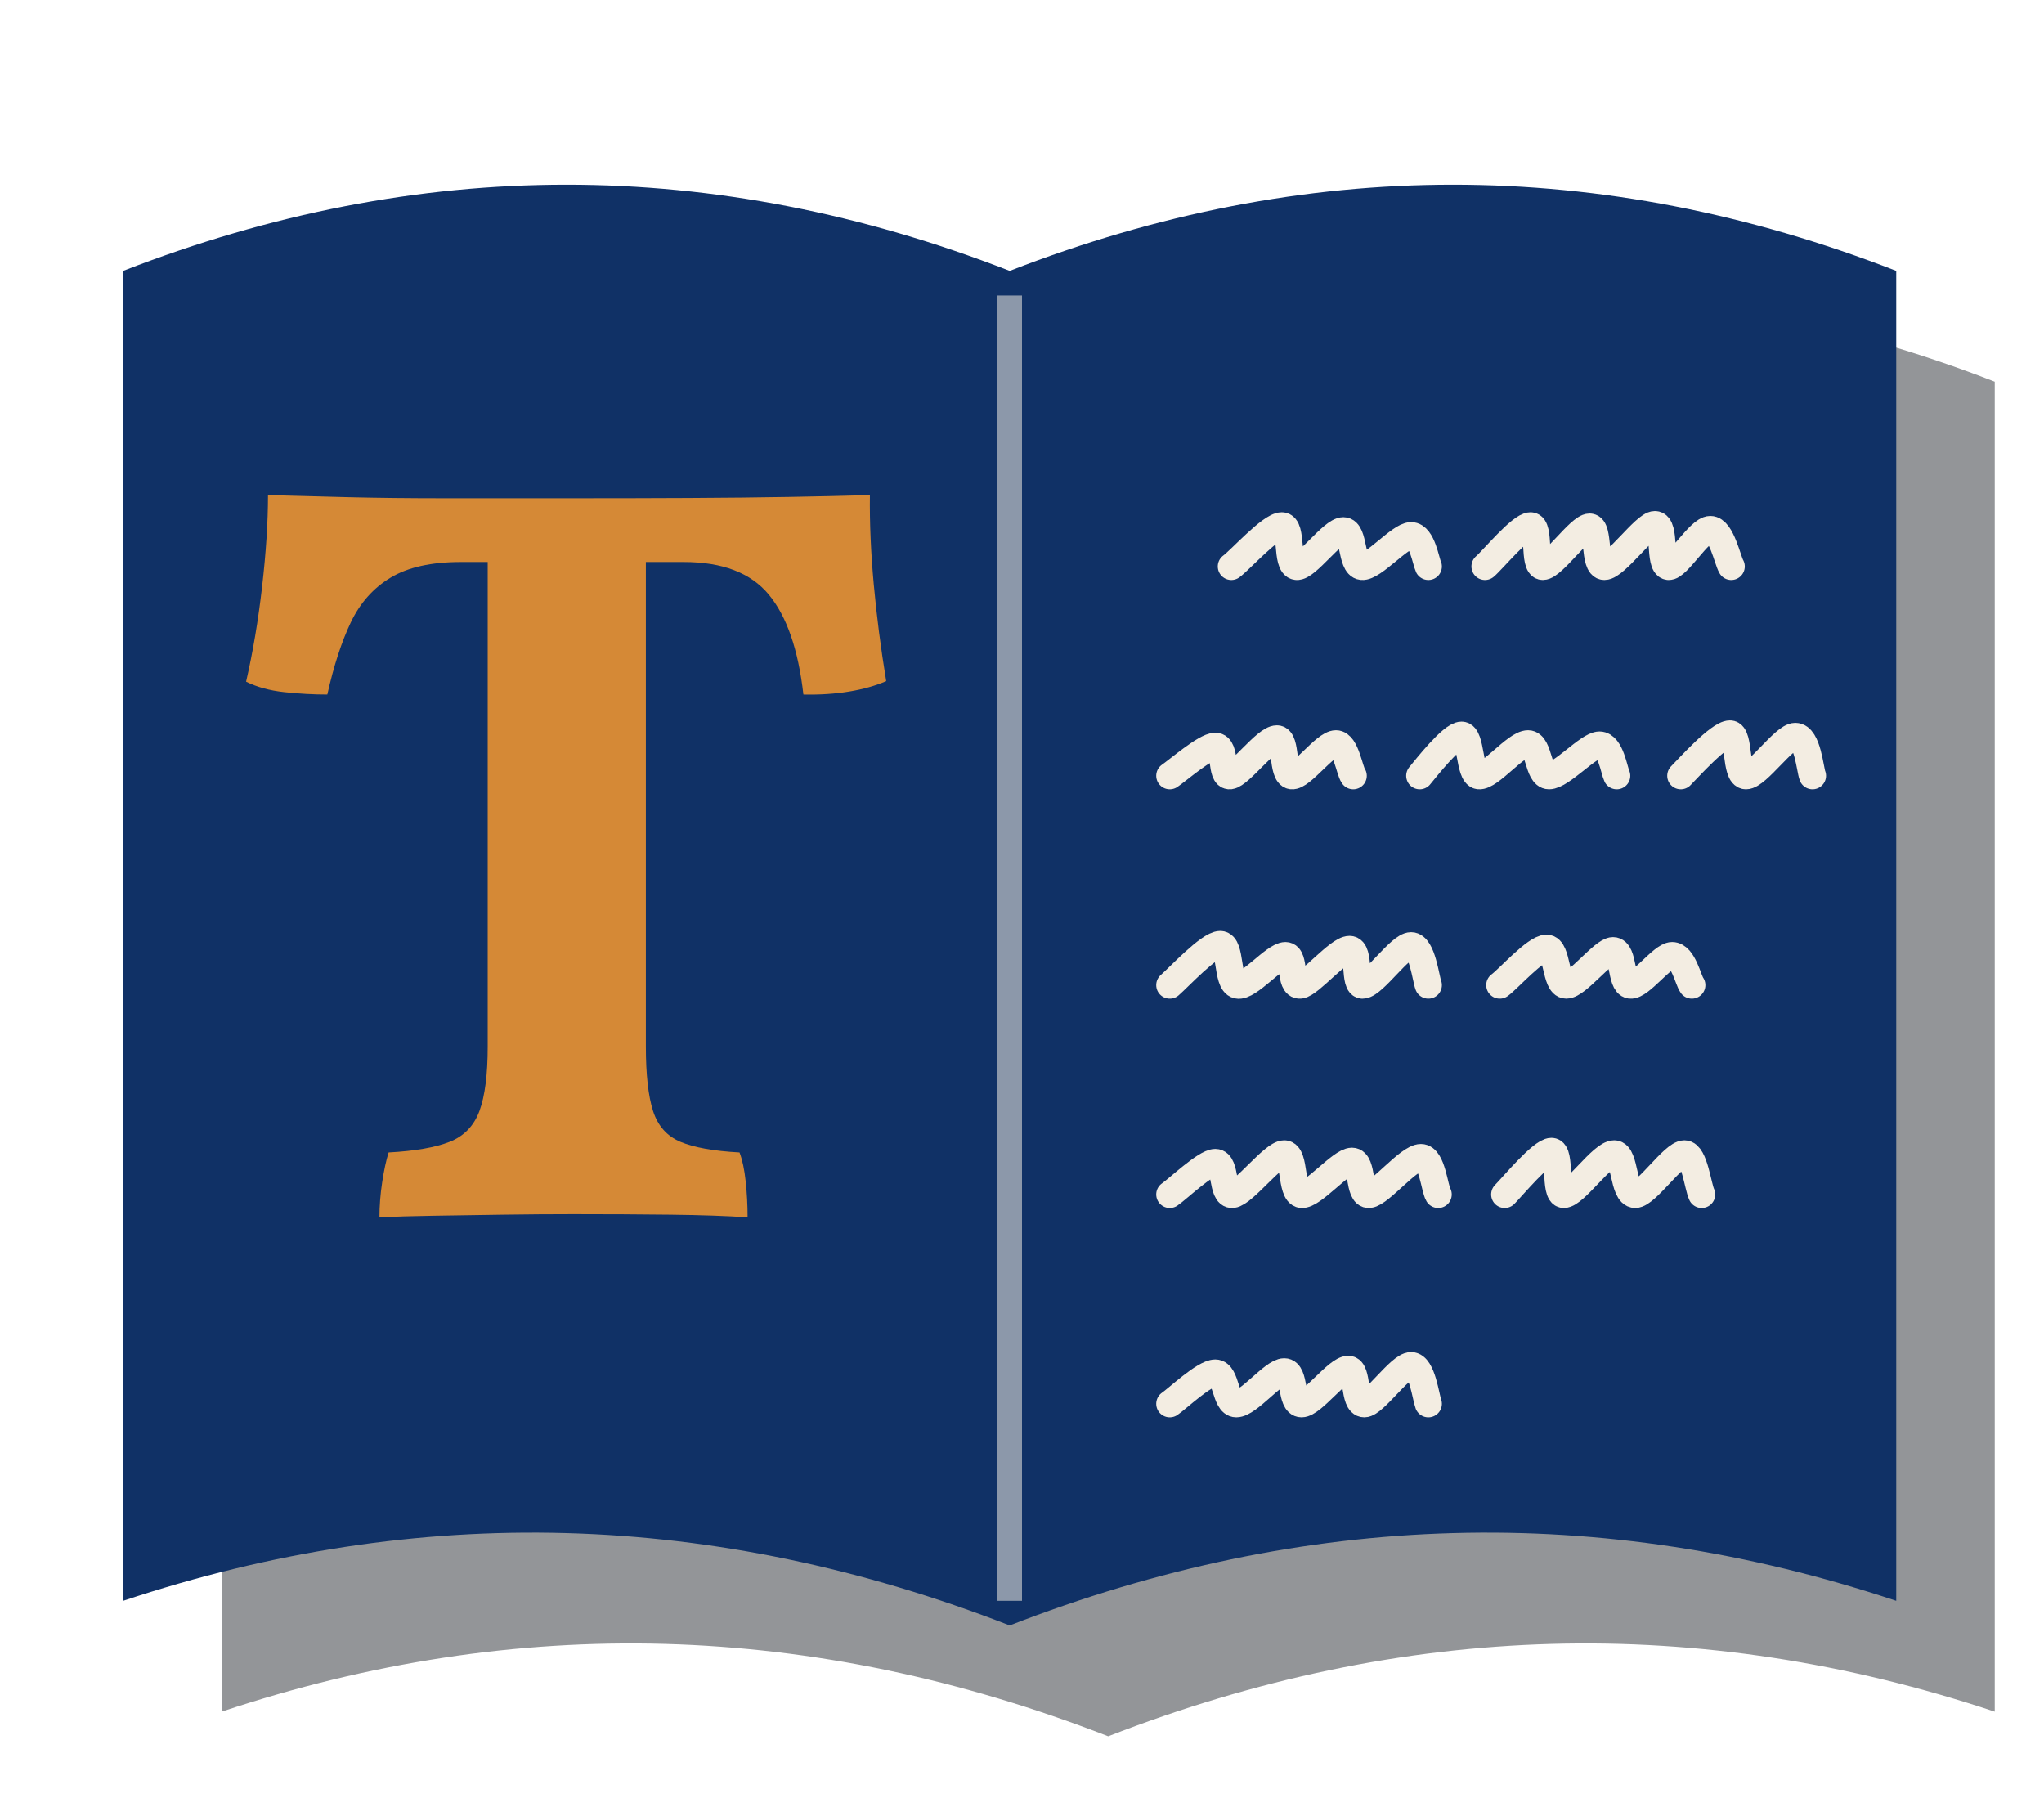
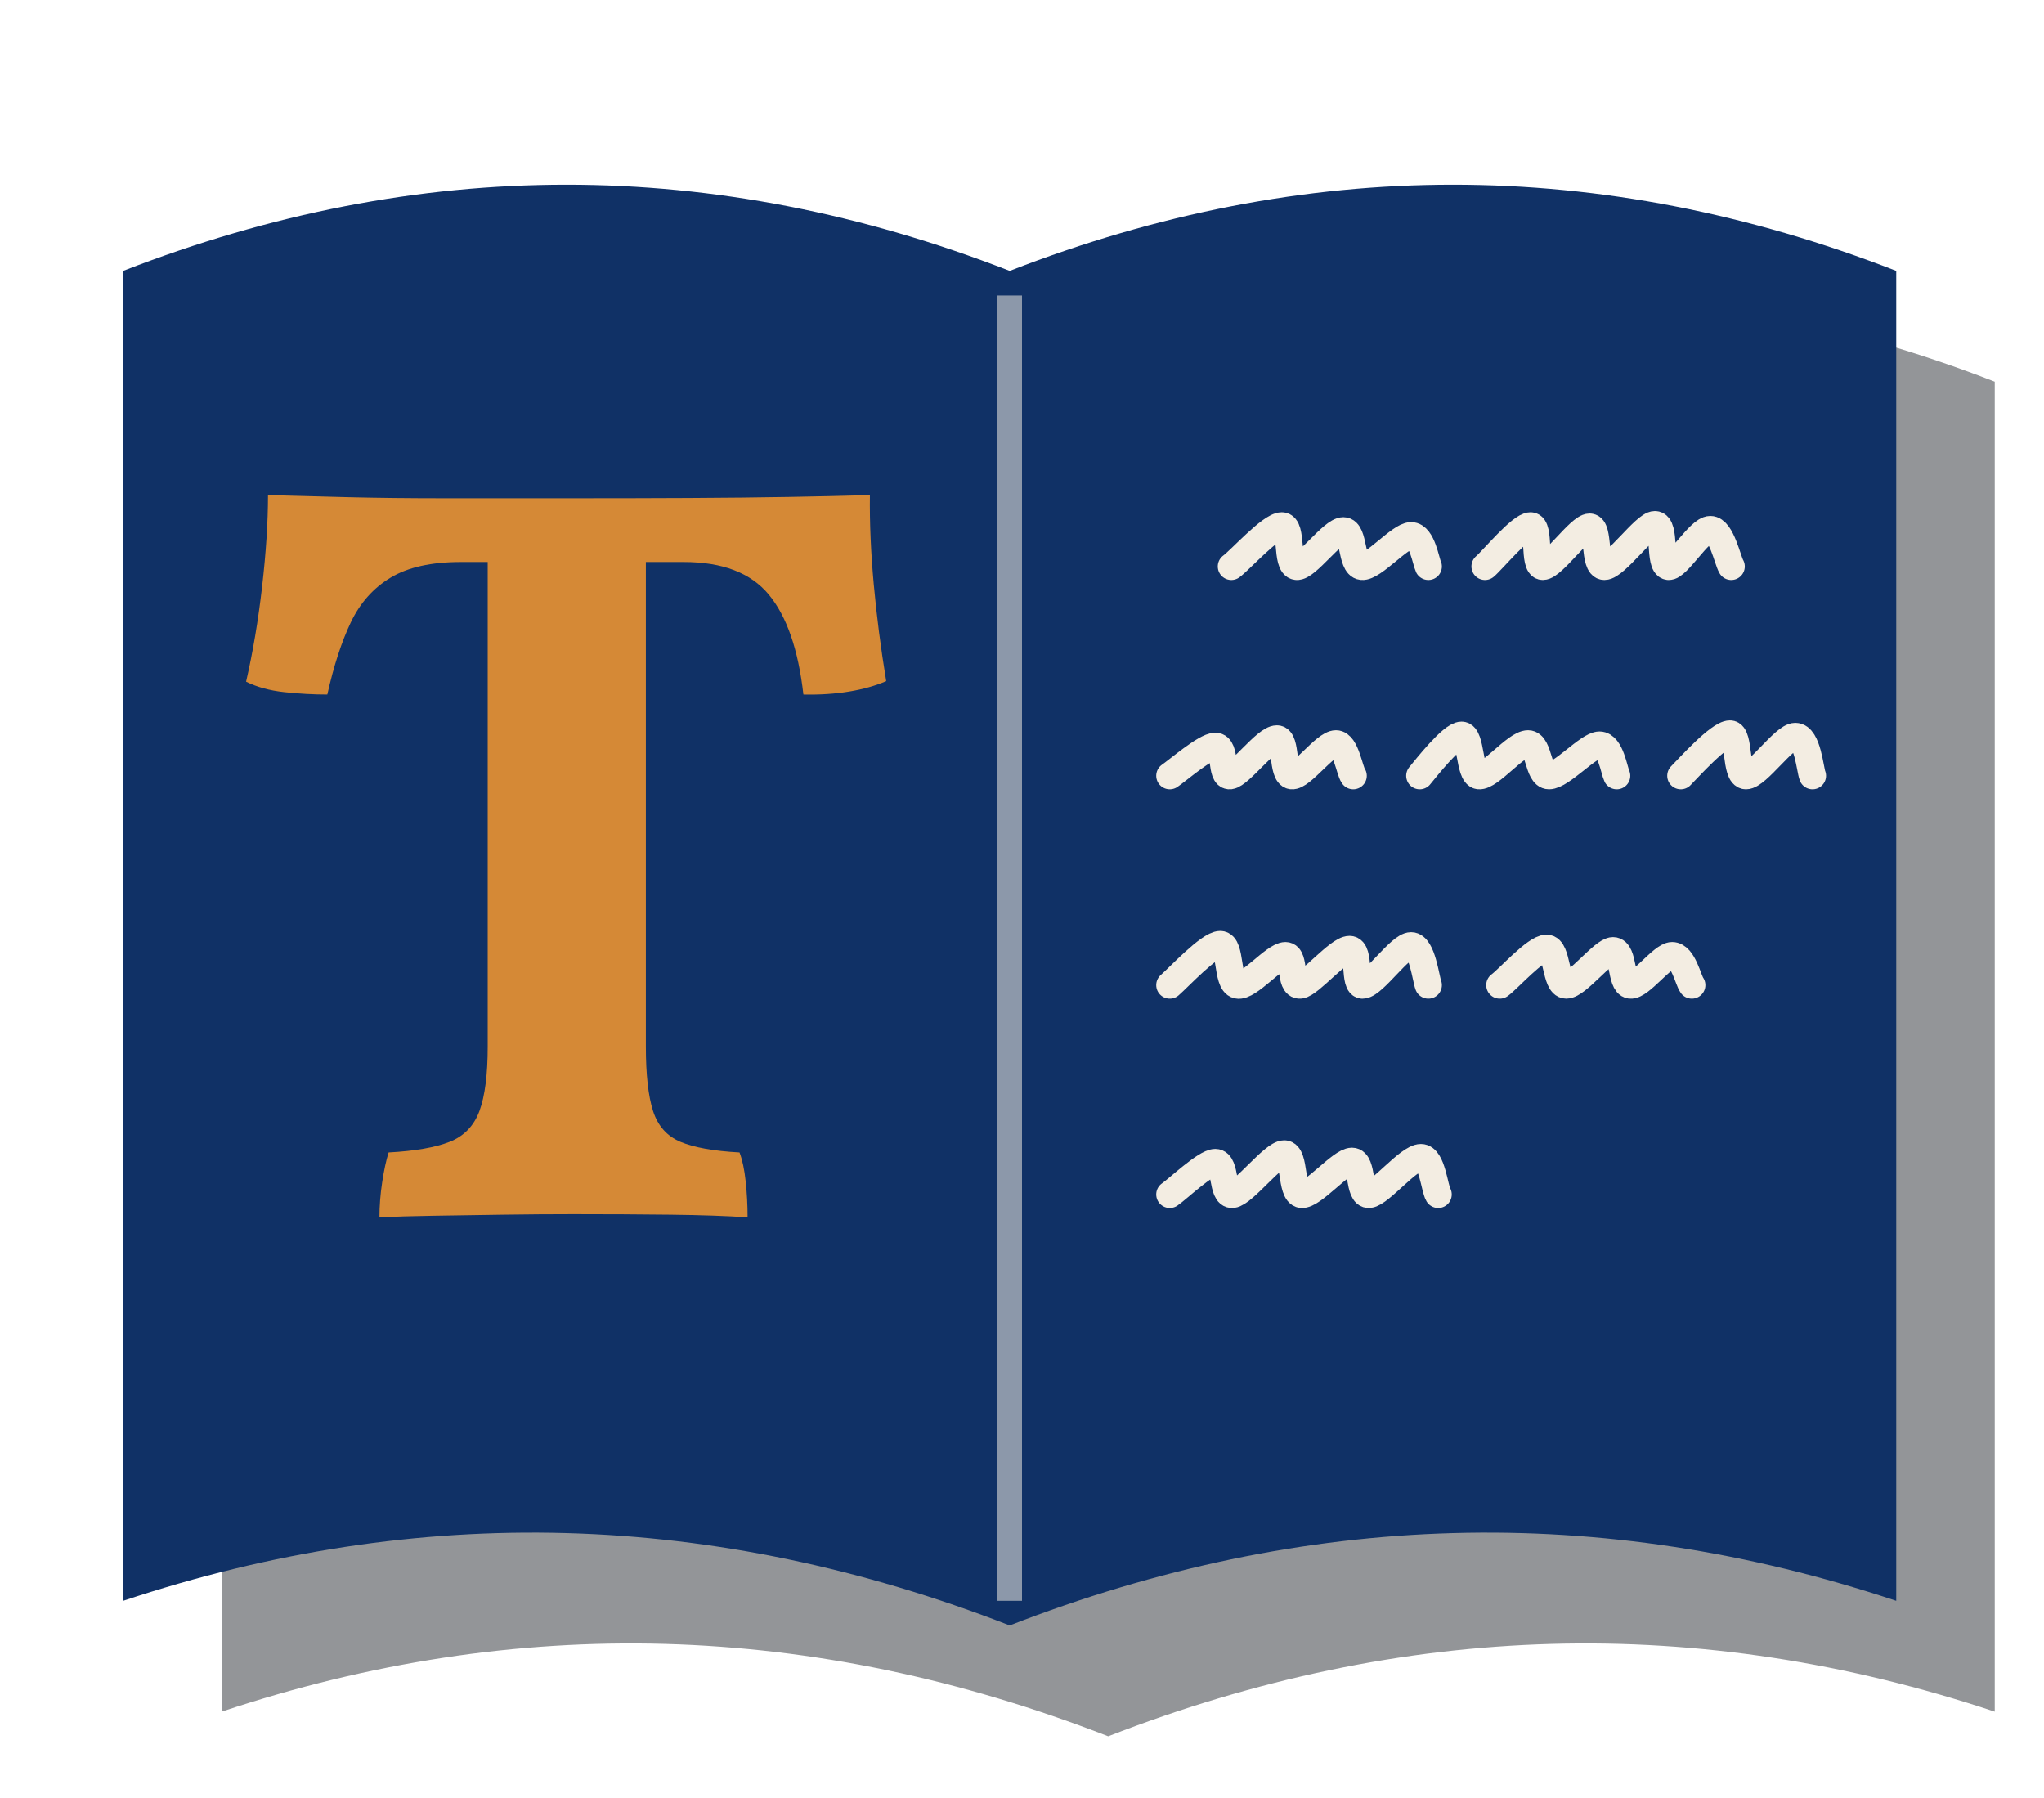
<svg xmlns="http://www.w3.org/2000/svg" viewBox="38 54 166 146">
  <path d="M48 76 Q84 62 120 76 Q156 62 192 76 V184 Q156 172 120 186 Q84 172 48 184 Z" fill="#939598" transform="translate(8 9)" />
  <path d="M48 76 Q84 62 120 76 Q156 62 192 76 V184 Q156 172 120 186 Q84 172 48 184 Z" fill="#103166" />
  <path d="M120 78 V184" stroke="#F3EDE2" stroke-width="2" opacity=".55" />
  <path d="M75.423 99.64Q71.834 99.64 69.727 100.906Q67.62 102.171 66.492 104.538Q65.365 106.905 64.583 110.402Q62.874 110.402 61.086 110.207Q59.298 110.013 57.985 109.358Q58.808 105.791 59.286 101.64Q59.765 97.489 59.765 94.206Q62.802 94.292 66.307 94.378Q69.813 94.464 74.19 94.464Q78.567 94.464 84.3 94.464Q89.629 94.464 94.025 94.442Q98.42 94.419 102.059 94.356Q105.697 94.292 108.648 94.206Q108.606 97.571 108.96 101.446Q109.314 105.32 109.972 109.313Q108.663 109.878 106.959 110.16Q105.255 110.443 103.247 110.402Q102.622 104.923 100.433 102.282Q98.243 99.64 93.529 99.64ZM77.608 97.145H90.453V138.983Q90.453 142.405 91.036 144.221Q91.62 146.036 93.261 146.726Q94.903 147.416 98.059 147.588Q98.407 148.501 98.56 149.943Q98.714 151.385 98.714 152.858Q96.141 152.686 92.452 152.643Q88.762 152.6 84.573 152.6Q81.824 152.6 78.815 152.643Q75.806 152.686 73.196 152.729Q70.585 152.772 68.816 152.858Q68.816 151.474 69.037 150.01Q69.258 148.546 69.561 147.588Q72.762 147.416 74.514 146.726Q76.266 146.036 76.937 144.221Q77.608 142.405 77.608 138.983Z" fill="#D58936" />
  <path d="M138.0 100.0 C138.7 99.5 141.2 96.7 142.1 96.7 C143.0 96.7 142.4 99.9 143.3 100.0 C144.1 100.1 146.2 97.1 147.1 97.1 C148.0 97.1 147.7 99.9 148.6 100.0 C149.5 100.1 151.7 97.5 152.6 97.5 C153.5 97.5 153.8 99.6 154.0 100.0" fill="none" stroke="#F3EDE2" stroke-width="2.2" stroke-linecap="round" stroke-linejoin="round" />
  <path d="M158.6 100.0 C159.2 99.5 161.5 96.7 162.3 96.7 C163.1 96.7 162.5 100.0 163.3 100.0 C164.1 100.0 166.3 96.8 167.1 96.8 C167.9 96.8 167.4 100.0 168.3 100.0 C169.2 100.0 171.6 96.6 172.4 96.6 C173.3 96.6 172.7 99.9 173.5 100.0 C174.2 100.1 176.0 97.0 176.9 97.0 C177.8 97.0 178.3 99.5 178.6 100.0" fill="none" stroke="#F3EDE2" stroke-width="2.2" stroke-linecap="round" stroke-linejoin="round" />
  <path d="M133.0 117.0 C133.6 116.6 135.9 114.6 136.7 114.6 C137.6 114.6 137.1 117.1 137.9 117.0 C138.7 116.9 140.8 114.0 141.7 114.0 C142.5 114.0 142.1 116.9 142.9 117.0 C143.7 117.1 145.6 114.4 146.5 114.4 C147.3 114.4 147.6 116.6 147.9 117.0" fill="none" stroke="#F3EDE2" stroke-width="2.2" stroke-linecap="round" stroke-linejoin="round" />
  <path d="M153.3 117.0 C153.8 116.4 155.9 113.7 156.7 113.7 C157.5 113.7 157.3 116.9 158.1 117.0 C159.0 117.1 161.1 114.4 162.1 114.4 C163.0 114.4 162.9 117.0 163.8 117.0 C164.8 117.0 167.0 114.5 167.9 114.5 C168.8 114.5 169.1 116.6 169.3 117.0" fill="none" stroke="#F3EDE2" stroke-width="2.2" stroke-linecap="round" stroke-linejoin="round" />
  <path d="M174.5 117.0 C175.1 116.4 177.6 113.6 178.5 113.6 C179.3 113.6 178.9 117.0 179.8 117.0 C180.7 117.0 182.9 113.8 183.8 113.8 C184.8 113.8 185.0 116.5 185.2 117.0" fill="none" stroke="#F3EDE2" stroke-width="2.2" stroke-linecap="round" stroke-linejoin="round" />
  <path d="M133.0 134.0 C133.7 133.4 136.2 130.7 137.1 130.7 C138.0 130.7 137.6 133.8 138.5 134.0 C139.4 134.2 141.5 131.6 142.4 131.6 C143.2 131.6 142.7 134.1 143.6 134.0 C144.4 133.9 146.7 131.1 147.6 131.1 C148.5 131.1 147.9 134.1 148.7 134.0 C149.6 133.9 151.7 130.8 152.6 130.8 C153.5 130.8 153.8 133.5 154.0 134.0" fill="none" stroke="#F3EDE2" stroke-width="2.2" stroke-linecap="round" stroke-linejoin="round" />
  <path d="M159.8 134.0 C160.5 133.5 162.7 131.0 163.6 131.0 C164.5 131.0 164.3 134.0 165.2 134.0 C166.1 134.0 168.2 131.2 169.0 131.2 C169.9 131.2 169.6 133.9 170.4 134.0 C171.2 134.1 173.0 131.6 173.8 131.6 C174.7 131.6 175.1 133.6 175.4 134.0" fill="none" stroke="#F3EDE2" stroke-width="2.2" stroke-linecap="round" stroke-linejoin="round" />
  <path d="M133.0 151.0 C133.6 150.6 135.9 148.4 136.7 148.4 C137.6 148.4 137.2 151.1 138.1 151.0 C139.0 150.9 141.4 147.7 142.3 147.7 C143.2 147.7 142.8 150.9 143.7 151.0 C144.6 151.1 146.9 148.3 147.8 148.3 C148.7 148.3 148.3 151.1 149.2 151.0 C150.1 150.9 152.4 148.0 153.4 148.0 C154.3 148.0 154.5 150.5 154.8 151.0" fill="none" stroke="#F3EDE2" stroke-width="2.2" stroke-linecap="round" stroke-linejoin="round" />
-   <path d="M160.2 151.0 C160.8 150.4 163.2 147.5 164.0 147.5 C164.8 147.5 164.2 151.0 165.0 151.0 C165.9 151.0 168.1 147.7 169.1 147.7 C170.0 147.7 169.8 151.0 170.8 151.0 C171.7 151.0 173.9 147.7 174.8 147.7 C175.6 147.7 175.9 150.4 176.2 151.0" fill="none" stroke="#F3EDE2" stroke-width="2.2" stroke-linecap="round" stroke-linejoin="round" />
-   <path d="M133.0 168.0 C133.6 167.6 135.8 165.5 136.7 165.5 C137.6 165.5 137.5 168.0 138.4 168.0 C139.4 168.0 141.4 165.4 142.3 165.4 C143.2 165.4 142.8 168.0 143.7 168.0 C144.6 168.0 146.6 165.2 147.5 165.2 C148.3 165.2 147.9 168.0 148.8 168.0 C149.6 168.0 151.7 164.9 152.6 164.9 C153.5 164.9 153.8 167.5 154.0 168.0" fill="none" stroke="#F3EDE2" stroke-width="2.2" stroke-linecap="round" stroke-linejoin="round" />
</svg>
